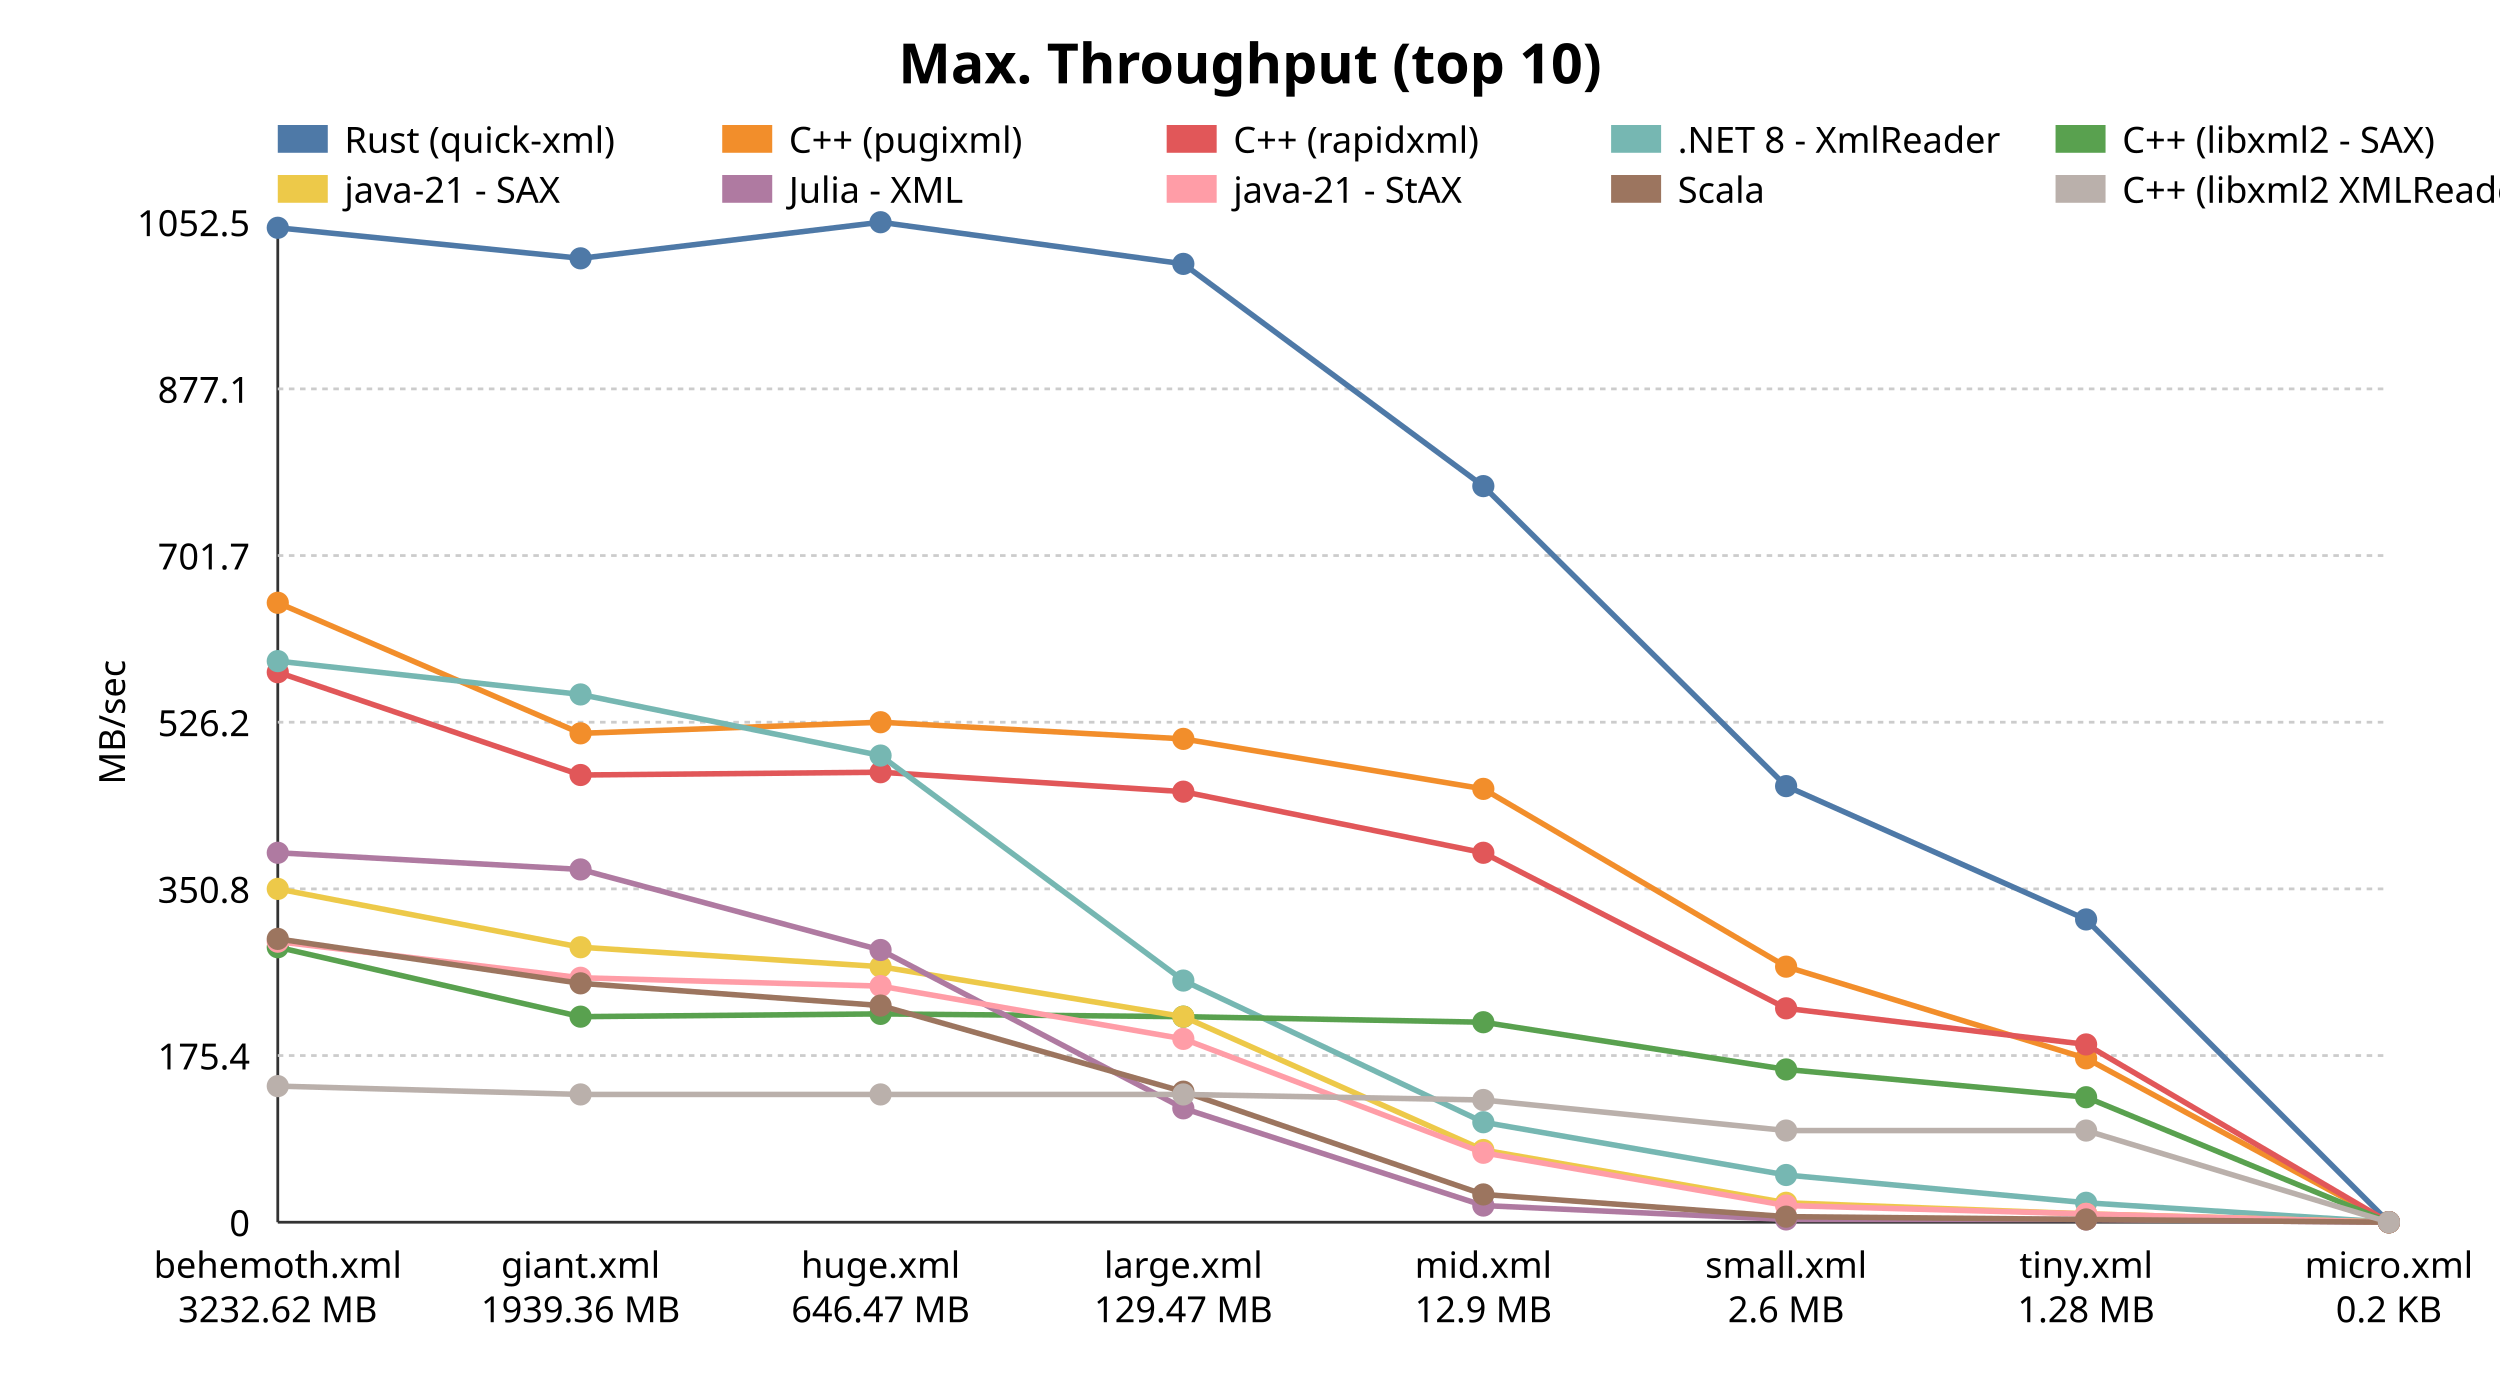
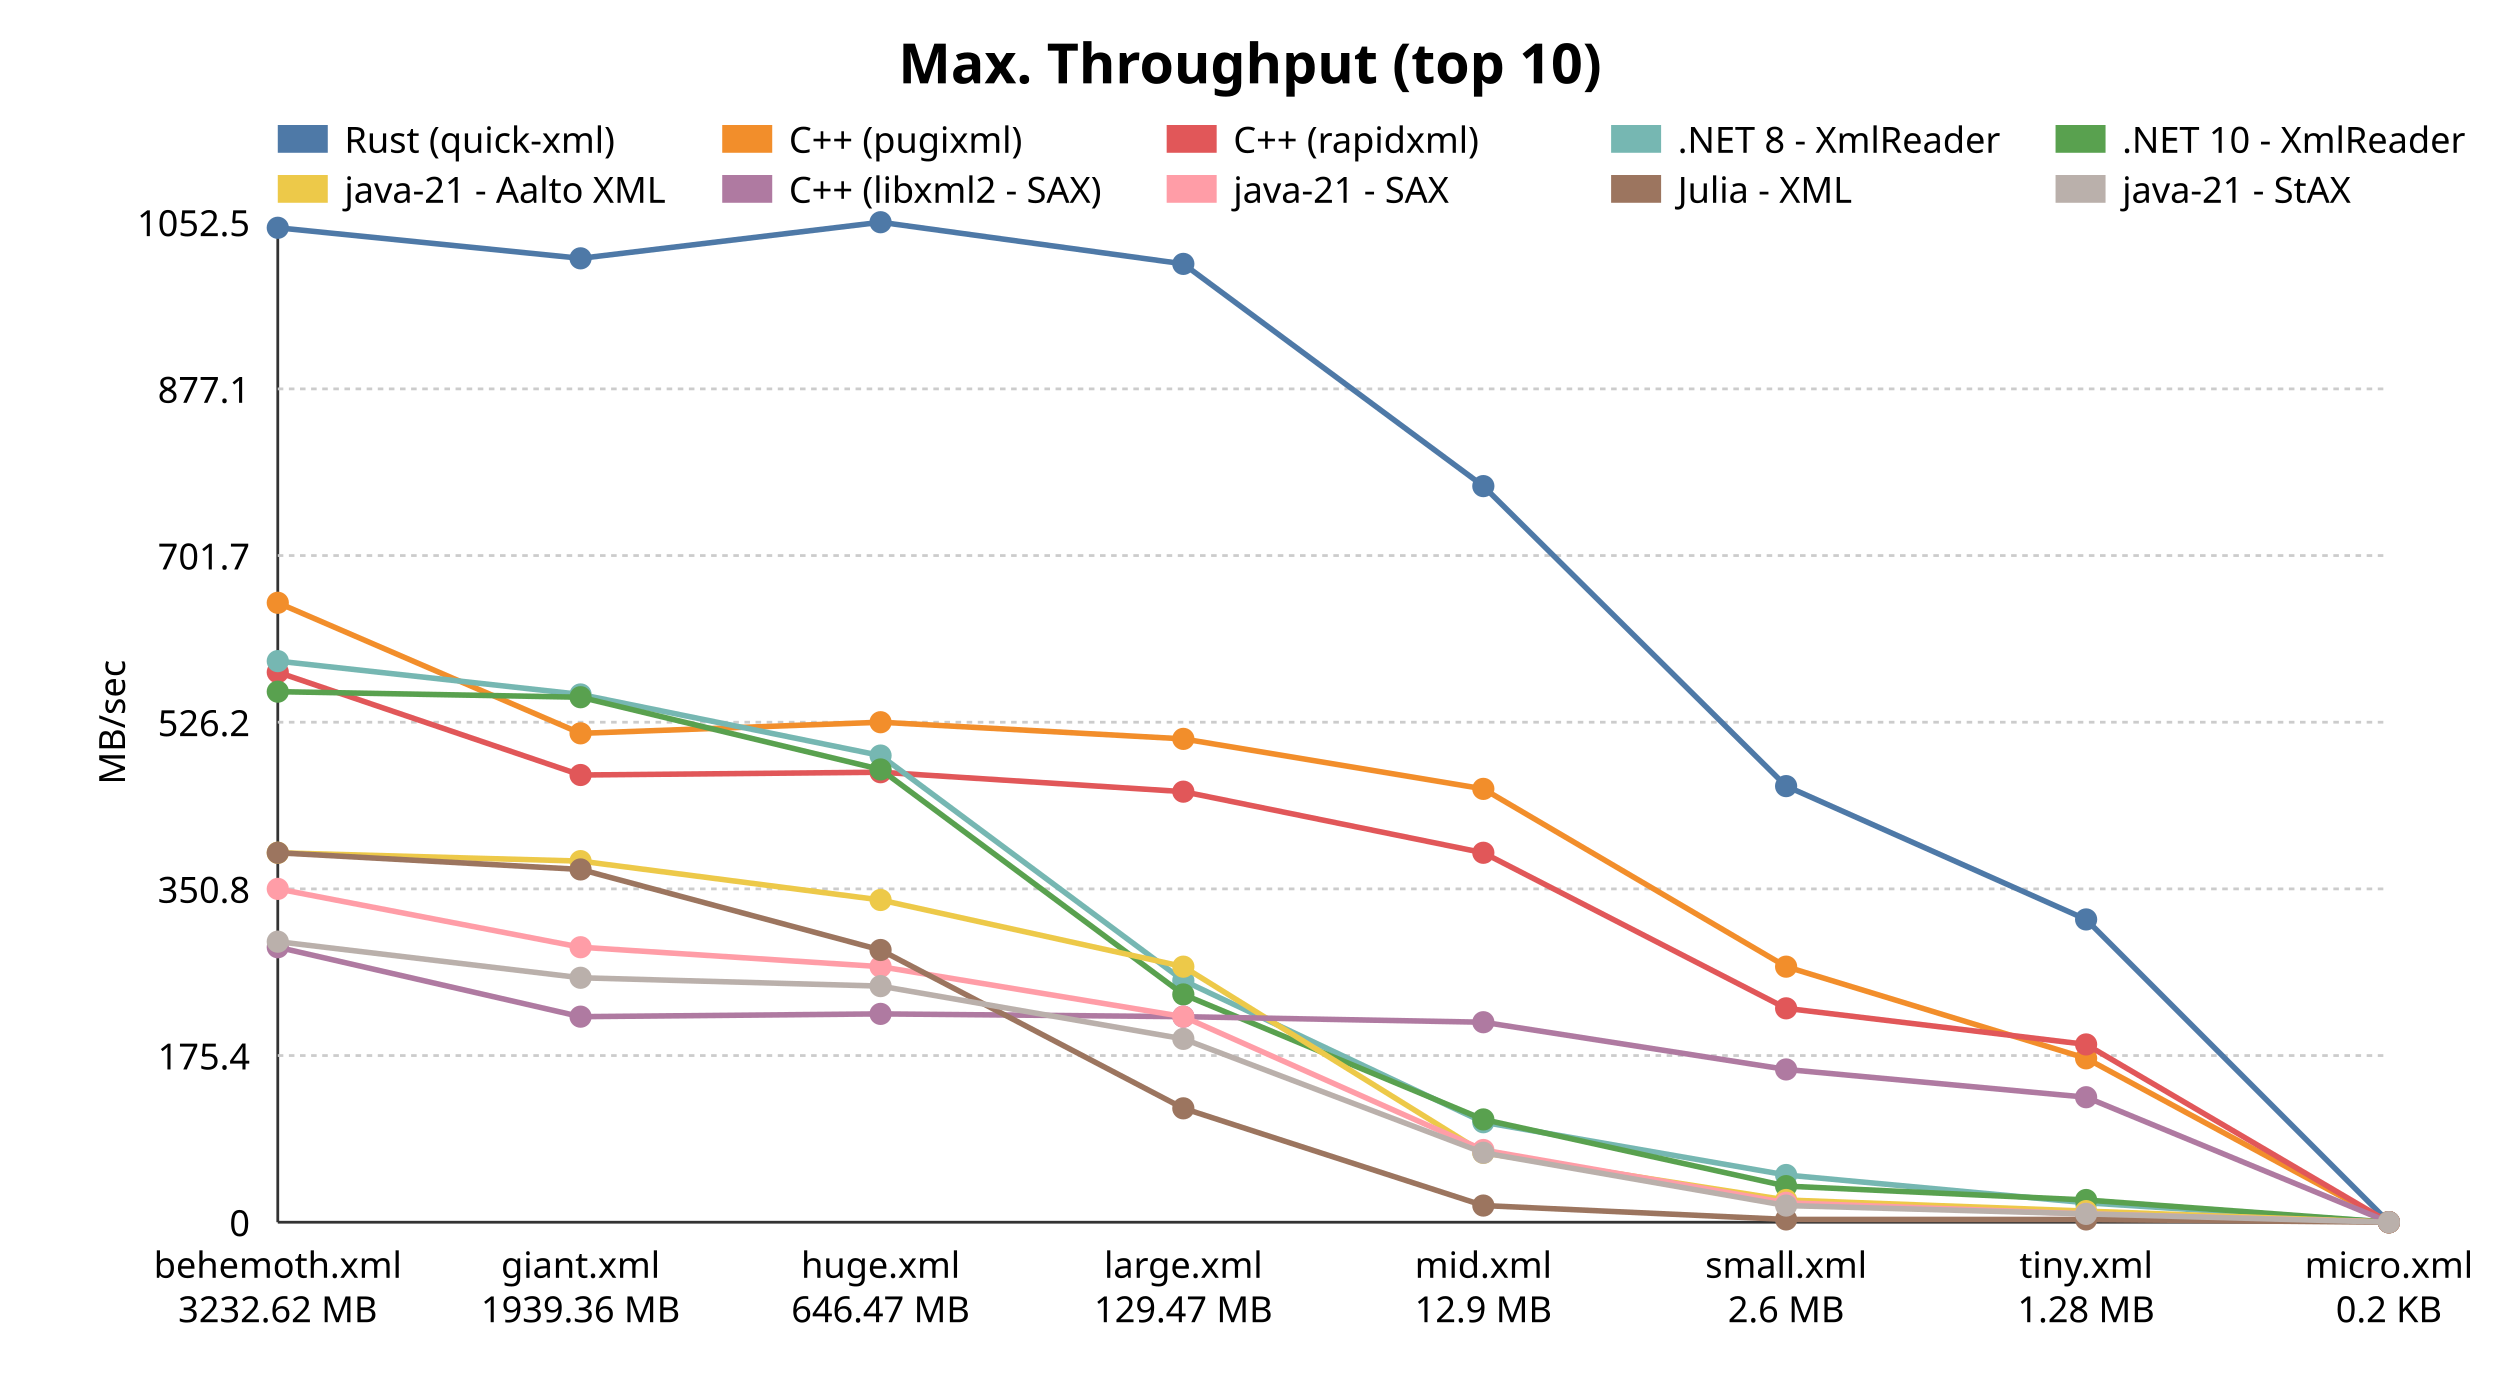
<svg xmlns="http://www.w3.org/2000/svg" width="900" height="500" style="background-color:#fff">
  <style> .label { font: 13px sans-serif; } .legend { font: 13px sans-serif; } .axis { stroke: #333; stroke-width: 1; } .chart-title { font: bold 20px sans-serif; } </style>
  <text x="450" y="30" text-anchor="middle" class="chart-title">Max. Throughput (top 10)</text>
  <text x="45" y="260" text-anchor="middle" class="label" font-size="16px" transform="rotate(-90 45,260)">MB/sec</text>
  <line x1="100" y1="80" x2="100" y2="440" class="axis" />
  <line x1="100" y1="440" x2="860" y2="440" class="axis" />
  <text x="90" y="445" text-anchor="end" class="label">0</text>
  <text x="90" y="385" text-anchor="end" class="label">175.4</text>
  <line x1="100" y1="380" x2="860" y2="380" stroke="#ccc" stroke-dasharray="2,2" />
  <text x="90" y="325" text-anchor="end" class="label">350.8</text>
  <line x1="100" y1="320" x2="860" y2="320" stroke="#ccc" stroke-dasharray="2,2" />
  <text x="90" y="265" text-anchor="end" class="label">526.2</text>
  <line x1="100" y1="260" x2="860" y2="260" stroke="#ccc" stroke-dasharray="2,2" />
  <text x="90" y="205" text-anchor="end" class="label">701.7</text>
  <line x1="100" y1="200" x2="860" y2="200" stroke="#ccc" stroke-dasharray="2,2" />
  <text x="90" y="145" text-anchor="end" class="label">877.1</text>
  <line x1="100" y1="140" x2="860" y2="140" stroke="#ccc" stroke-dasharray="2,2" />
  <text x="90" y="85" text-anchor="end" class="label">1052.5</text>
  <text x="100" y="460" text-anchor="middle" class="label">behemoth.xml</text>
  <text x="100" y="476" text-anchor="middle" class="label" font-size="11px">3232.62 MB</text>
  <text x="209" y="460" text-anchor="middle" class="label">giant.xml</text>
  <text x="209" y="476" text-anchor="middle" class="label" font-size="11px">1939.36 MB</text>
  <text x="317" y="460" text-anchor="middle" class="label">huge.xml</text>
  <text x="317" y="476" text-anchor="middle" class="label" font-size="11px">646.47 MB</text>
  <text x="426" y="460" text-anchor="middle" class="label">large.xml</text>
  <text x="426" y="476" text-anchor="middle" class="label" font-size="11px">129.47 MB</text>
  <text x="534" y="460" text-anchor="middle" class="label">mid.xml</text>
  <text x="534" y="476" text-anchor="middle" class="label" font-size="11px">12.9 MB</text>
  <text x="643" y="460" text-anchor="middle" class="label">small.xml</text>
  <text x="643" y="476" text-anchor="middle" class="label" font-size="11px">2.6 MB</text>
  <text x="751" y="460" text-anchor="middle" class="label">tiny.xml</text>
  <text x="751" y="476" text-anchor="middle" class="label" font-size="11px">1.28 MB</text>
  <text x="860" y="460" text-anchor="middle" class="label">micro.xml</text>
  <text x="860" y="476" text-anchor="middle" class="label" font-size="11px">0.2 KB</text>
  <polyline fill="none" stroke="#4e79a7" stroke-width="2" points="100,82 209,93 317,80 426,95 534,175 643,283 751,331 860,440" />
  <circle cx="100" cy="82" r="4" fill="#4e79a7" />
  <circle cx="209" cy="93" r="4" fill="#4e79a7" />
  <circle cx="317" cy="80" r="4" fill="#4e79a7" />
  <circle cx="426" cy="95" r="4" fill="#4e79a7" />
  <circle cx="534" cy="175" r="4" fill="#4e79a7" />
  <circle cx="643" cy="283" r="4" fill="#4e79a7" />
  <circle cx="751" cy="331" r="4" fill="#4e79a7" />
  <circle cx="860" cy="440" r="4" fill="#4e79a7" />
  <polyline fill="none" stroke="#f28e2b" stroke-width="2" points="100,217 209,264 317,260 426,266 534,284 643,348 751,381 860,440" />
  <circle cx="100" cy="217" r="4" fill="#f28e2b" />
  <circle cx="209" cy="264" r="4" fill="#f28e2b" />
  <circle cx="317" cy="260" r="4" fill="#f28e2b" />
  <circle cx="426" cy="266" r="4" fill="#f28e2b" />
  <circle cx="534" cy="284" r="4" fill="#f28e2b" />
  <circle cx="643" cy="348" r="4" fill="#f28e2b" />
  <circle cx="751" cy="381" r="4" fill="#f28e2b" />
  <circle cx="860" cy="440" r="4" fill="#f28e2b" />
  <polyline fill="none" stroke="#e15759" stroke-width="2" points="100,242 209,279 317,278 426,285 534,307 643,363 751,376 860,440" />
  <circle cx="100" cy="242" r="4" fill="#e15759" />
  <circle cx="209" cy="279" r="4" fill="#e15759" />
  <circle cx="317" cy="278" r="4" fill="#e15759" />
  <circle cx="426" cy="285" r="4" fill="#e15759" />
  <circle cx="534" cy="307" r="4" fill="#e15759" />
  <circle cx="643" cy="363" r="4" fill="#e15759" />
  <circle cx="751" cy="376" r="4" fill="#e15759" />
  <circle cx="860" cy="440" r="4" fill="#e15759" />
  <polyline fill="none" stroke="#76b7b2" stroke-width="2" points="100,238 209,250 317,272 426,353 534,404 643,423 751,433 860,440" />
  <circle cx="100" cy="238" r="4" fill="#76b7b2" />
  <circle cx="209" cy="250" r="4" fill="#76b7b2" />
  <circle cx="317" cy="272" r="4" fill="#76b7b2" />
  <circle cx="426" cy="353" r="4" fill="#76b7b2" />
  <circle cx="534" cy="404" r="4" fill="#76b7b2" />
  <circle cx="643" cy="423" r="4" fill="#76b7b2" />
  <circle cx="751" cy="433" r="4" fill="#76b7b2" />
  <circle cx="860" cy="440" r="4" fill="#76b7b2" />
-   <polyline fill="none" stroke="#59a14f" stroke-width="2" points="100,341 209,366 317,365 426,366 534,368 643,385 751,395 860,440" />
-   <circle cx="100" cy="341" r="4" fill="#59a14f" />
-   <circle cx="209" cy="366" r="4" fill="#59a14f" />
-   <circle cx="317" cy="365" r="4" fill="#59a14f" />
-   <circle cx="426" cy="366" r="4" fill="#59a14f" />
-   <circle cx="534" cy="368" r="4" fill="#59a14f" />
-   <circle cx="643" cy="385" r="4" fill="#59a14f" />
-   <circle cx="751" cy="395" r="4" fill="#59a14f" />
+   <polyline fill="none" stroke="#59a14f" stroke-width="2" points="100,249 209,251 317,277 426,358 534,403 643,427 751,432 860,440" />
+   <circle cx="100" cy="249" r="4" fill="#59a14f" />
+   <circle cx="209" cy="251" r="4" fill="#59a14f" />
+   <circle cx="317" cy="277" r="4" fill="#59a14f" />
+   <circle cx="426" cy="358" r="4" fill="#59a14f" />
+   <circle cx="534" cy="403" r="4" fill="#59a14f" />
+   <circle cx="643" cy="427" r="4" fill="#59a14f" />
+   <circle cx="751" cy="432" r="4" fill="#59a14f" />
  <circle cx="860" cy="440" r="4" fill="#59a14f" />
-   <polyline fill="none" stroke="#edc949" stroke-width="2" points="100,320 209,341 317,348 426,366 534,414 643,433 751,437 860,440" />
-   <circle cx="100" cy="320" r="4" fill="#edc949" />
-   <circle cx="209" cy="341" r="4" fill="#edc949" />
-   <circle cx="317" cy="348" r="4" fill="#edc949" />
-   <circle cx="426" cy="366" r="4" fill="#edc949" />
-   <circle cx="534" cy="414" r="4" fill="#edc949" />
-   <circle cx="643" cy="433" r="4" fill="#edc949" />
-   <circle cx="751" cy="437" r="4" fill="#edc949" />
+   <polyline fill="none" stroke="#edc949" stroke-width="2" points="100,307 209,310 317,324 426,348 534,415 643,432 751,436 860,440" />
+   <circle cx="100" cy="307" r="4" fill="#edc949" />
+   <circle cx="209" cy="310" r="4" fill="#edc949" />
+   <circle cx="317" cy="324" r="4" fill="#edc949" />
+   <circle cx="426" cy="348" r="4" fill="#edc949" />
+   <circle cx="534" cy="415" r="4" fill="#edc949" />
+   <circle cx="643" cy="432" r="4" fill="#edc949" />
+   <circle cx="751" cy="436" r="4" fill="#edc949" />
  <circle cx="860" cy="440" r="4" fill="#edc949" />
-   <polyline fill="none" stroke="#af7aa1" stroke-width="2" points="100,307 209,313 317,342 426,399 534,434 643,439 751,439 860,440" />
-   <circle cx="100" cy="307" r="4" fill="#af7aa1" />
-   <circle cx="209" cy="313" r="4" fill="#af7aa1" />
-   <circle cx="317" cy="342" r="4" fill="#af7aa1" />
-   <circle cx="426" cy="399" r="4" fill="#af7aa1" />
-   <circle cx="534" cy="434" r="4" fill="#af7aa1" />
-   <circle cx="643" cy="439" r="4" fill="#af7aa1" />
-   <circle cx="751" cy="439" r="4" fill="#af7aa1" />
+   <polyline fill="none" stroke="#af7aa1" stroke-width="2" points="100,341 209,366 317,365 426,366 534,368 643,385 751,395 860,440" />
+   <circle cx="100" cy="341" r="4" fill="#af7aa1" />
+   <circle cx="209" cy="366" r="4" fill="#af7aa1" />
+   <circle cx="317" cy="365" r="4" fill="#af7aa1" />
+   <circle cx="426" cy="366" r="4" fill="#af7aa1" />
+   <circle cx="534" cy="368" r="4" fill="#af7aa1" />
+   <circle cx="643" cy="385" r="4" fill="#af7aa1" />
+   <circle cx="751" cy="395" r="4" fill="#af7aa1" />
  <circle cx="860" cy="440" r="4" fill="#af7aa1" />
-   <polyline fill="none" stroke="#ff9da7" stroke-width="2" points="100,339 209,352 317,355 426,374 534,415 643,434 751,437 860,440" />
-   <circle cx="100" cy="339" r="4" fill="#ff9da7" />
-   <circle cx="209" cy="352" r="4" fill="#ff9da7" />
-   <circle cx="317" cy="355" r="4" fill="#ff9da7" />
-   <circle cx="426" cy="374" r="4" fill="#ff9da7" />
-   <circle cx="534" cy="415" r="4" fill="#ff9da7" />
-   <circle cx="643" cy="434" r="4" fill="#ff9da7" />
+   <polyline fill="none" stroke="#ff9da7" stroke-width="2" points="100,320 209,341 317,348 426,366 534,414 643,433 751,437 860,440" />
+   <circle cx="100" cy="320" r="4" fill="#ff9da7" />
+   <circle cx="209" cy="341" r="4" fill="#ff9da7" />
+   <circle cx="317" cy="348" r="4" fill="#ff9da7" />
+   <circle cx="426" cy="366" r="4" fill="#ff9da7" />
+   <circle cx="534" cy="414" r="4" fill="#ff9da7" />
+   <circle cx="643" cy="433" r="4" fill="#ff9da7" />
  <circle cx="751" cy="437" r="4" fill="#ff9da7" />
  <circle cx="860" cy="440" r="4" fill="#ff9da7" />
-   <polyline fill="none" stroke="#9c755f" stroke-width="2" points="100,338 209,354 317,362 426,393 534,430 643,438 751,439 860,440" />
-   <circle cx="100" cy="338" r="4" fill="#9c755f" />
-   <circle cx="209" cy="354" r="4" fill="#9c755f" />
-   <circle cx="317" cy="362" r="4" fill="#9c755f" />
-   <circle cx="426" cy="393" r="4" fill="#9c755f" />
-   <circle cx="534" cy="430" r="4" fill="#9c755f" />
-   <circle cx="643" cy="438" r="4" fill="#9c755f" />
+   <polyline fill="none" stroke="#9c755f" stroke-width="2" points="100,307 209,313 317,342 426,399 534,434 643,439 751,439 860,440" />
+   <circle cx="100" cy="307" r="4" fill="#9c755f" />
+   <circle cx="209" cy="313" r="4" fill="#9c755f" />
+   <circle cx="317" cy="342" r="4" fill="#9c755f" />
+   <circle cx="426" cy="399" r="4" fill="#9c755f" />
+   <circle cx="534" cy="434" r="4" fill="#9c755f" />
+   <circle cx="643" cy="439" r="4" fill="#9c755f" />
  <circle cx="751" cy="439" r="4" fill="#9c755f" />
  <circle cx="860" cy="440" r="4" fill="#9c755f" />
-   <polyline fill="none" stroke="#bab0ab" stroke-width="2" points="100,391 209,394 317,394 426,394 534,396 643,407 751,407 860,440" />
-   <circle cx="100" cy="391" r="4" fill="#bab0ab" />
-   <circle cx="209" cy="394" r="4" fill="#bab0ab" />
-   <circle cx="317" cy="394" r="4" fill="#bab0ab" />
-   <circle cx="426" cy="394" r="4" fill="#bab0ab" />
-   <circle cx="534" cy="396" r="4" fill="#bab0ab" />
-   <circle cx="643" cy="407" r="4" fill="#bab0ab" />
-   <circle cx="751" cy="407" r="4" fill="#bab0ab" />
+   <polyline fill="none" stroke="#bab0ab" stroke-width="2" points="100,339 209,352 317,355 426,374 534,415 643,434 751,437 860,440" />
+   <circle cx="100" cy="339" r="4" fill="#bab0ab" />
+   <circle cx="209" cy="352" r="4" fill="#bab0ab" />
+   <circle cx="317" cy="355" r="4" fill="#bab0ab" />
+   <circle cx="426" cy="374" r="4" fill="#bab0ab" />
+   <circle cx="534" cy="415" r="4" fill="#bab0ab" />
+   <circle cx="643" cy="434" r="4" fill="#bab0ab" />
+   <circle cx="751" cy="437" r="4" fill="#bab0ab" />
  <circle cx="860" cy="440" r="4" fill="#bab0ab" />
  <rect x="100" y="45" width="18" height="10" fill="#4e79a7" />
  <text x="124" y="55" class="legend">Rust (quick-xml)</text>
  <rect x="260" y="45" width="18" height="10" fill="#f28e2b" />
  <text x="284" y="55" class="legend">C++ (pugixml)</text>
  <rect x="420" y="45" width="18" height="10" fill="#e15759" />
  <text x="444" y="55" class="legend">C++ (rapidxml)</text>
  <rect x="580" y="45" width="18" height="10" fill="#76b7b2" />
  <text x="604" y="55" class="legend">.NET 8 - XmlReader</text>
  <rect x="740" y="45" width="18" height="10" fill="#59a14f" />
-   <text x="764" y="55" class="legend">C++ (libxml2 - SAX)</text>
+   <text x="764" y="55" class="legend">.NET 10 - XmlReader</text>
  <rect x="100" y="63" width="18" height="10" fill="#edc949" />
-   <text x="124" y="73" class="legend">java-21 - SAX</text>
+   <text x="124" y="73" class="legend">java-21 - Aalto XML</text>
  <rect x="260" y="63" width="18" height="10" fill="#af7aa1" />
-   <text x="284" y="73" class="legend">Julia - XML</text>
+   <text x="284" y="73" class="legend">C++ (libxml2 - SAX)</text>
  <rect x="420" y="63" width="18" height="10" fill="#ff9da7" />
-   <text x="444" y="73" class="legend">java-21 - StAX</text>
+   <text x="444" y="73" class="legend">java-21 - SAX</text>
  <rect x="580" y="63" width="18" height="10" fill="#9c755f" />
-   <text x="604" y="73" class="legend">Scala</text>
+   <text x="604" y="73" class="legend">Julia - XML</text>
  <rect x="740" y="63" width="18" height="10" fill="#bab0ab" />
-   <text x="764" y="73" class="legend">C++ (libxml2 XMLReader)</text>
+   <text x="764" y="73" class="legend">java-21 - StAX</text>
</svg>
